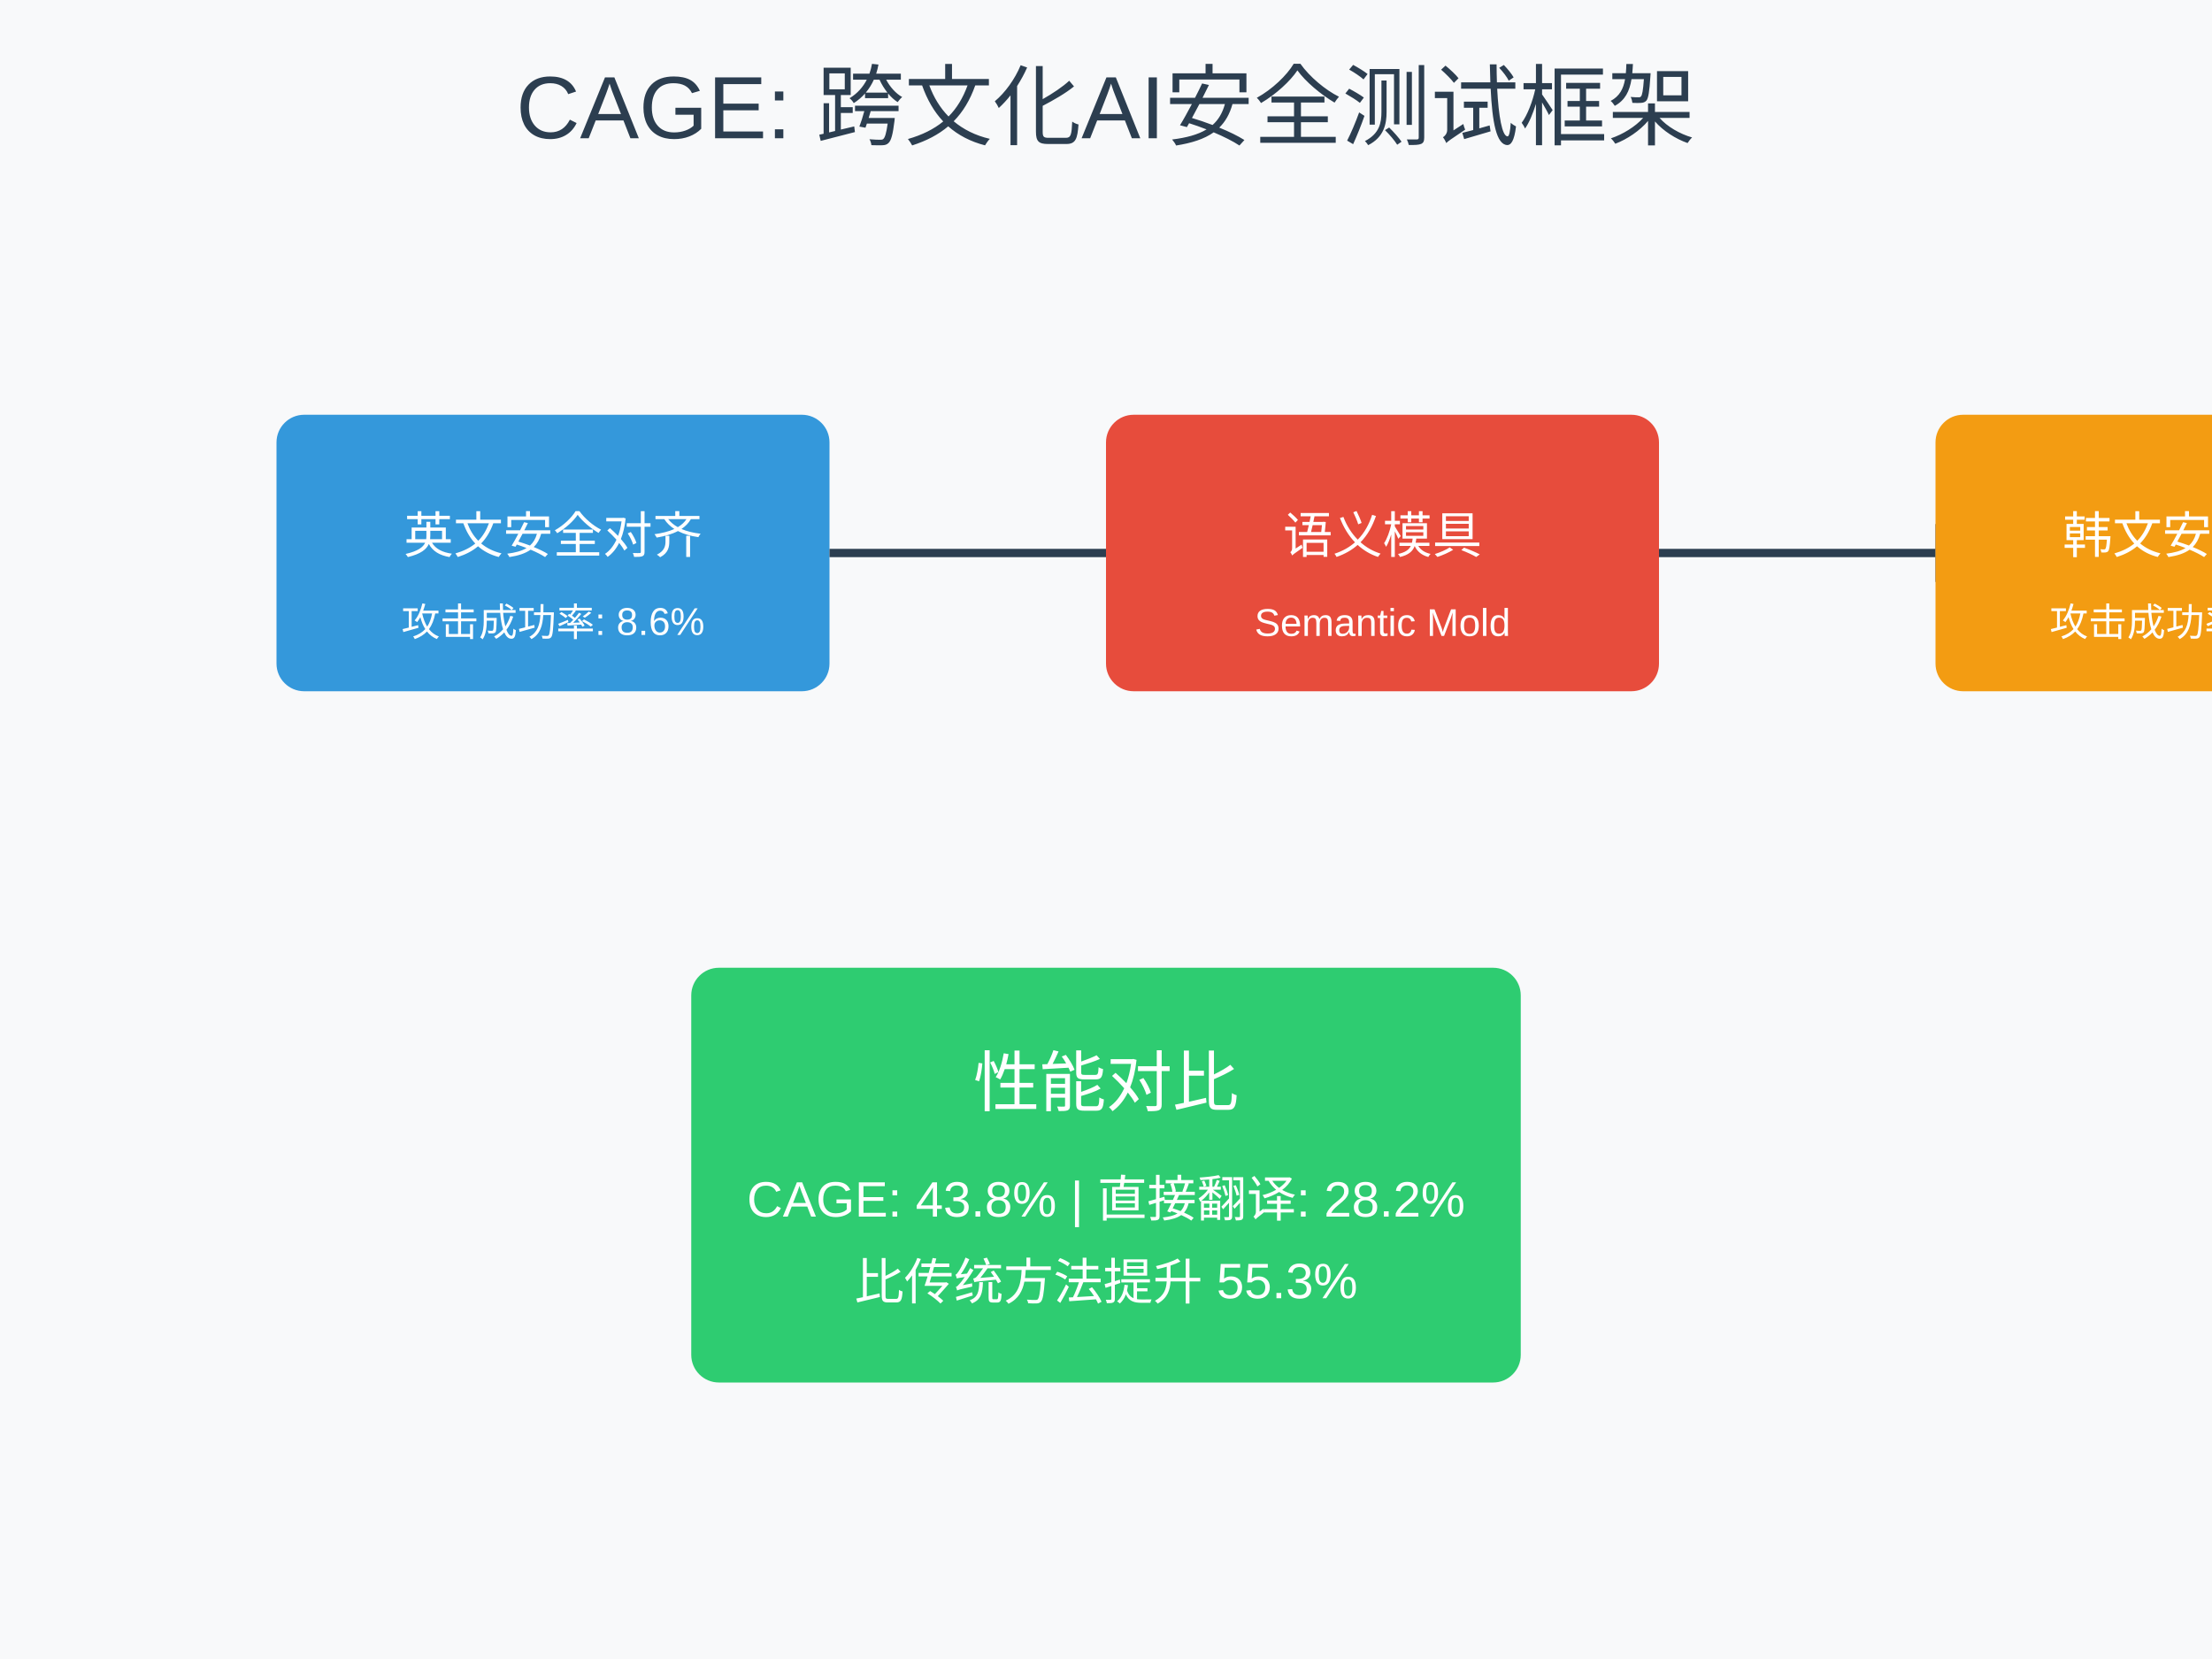
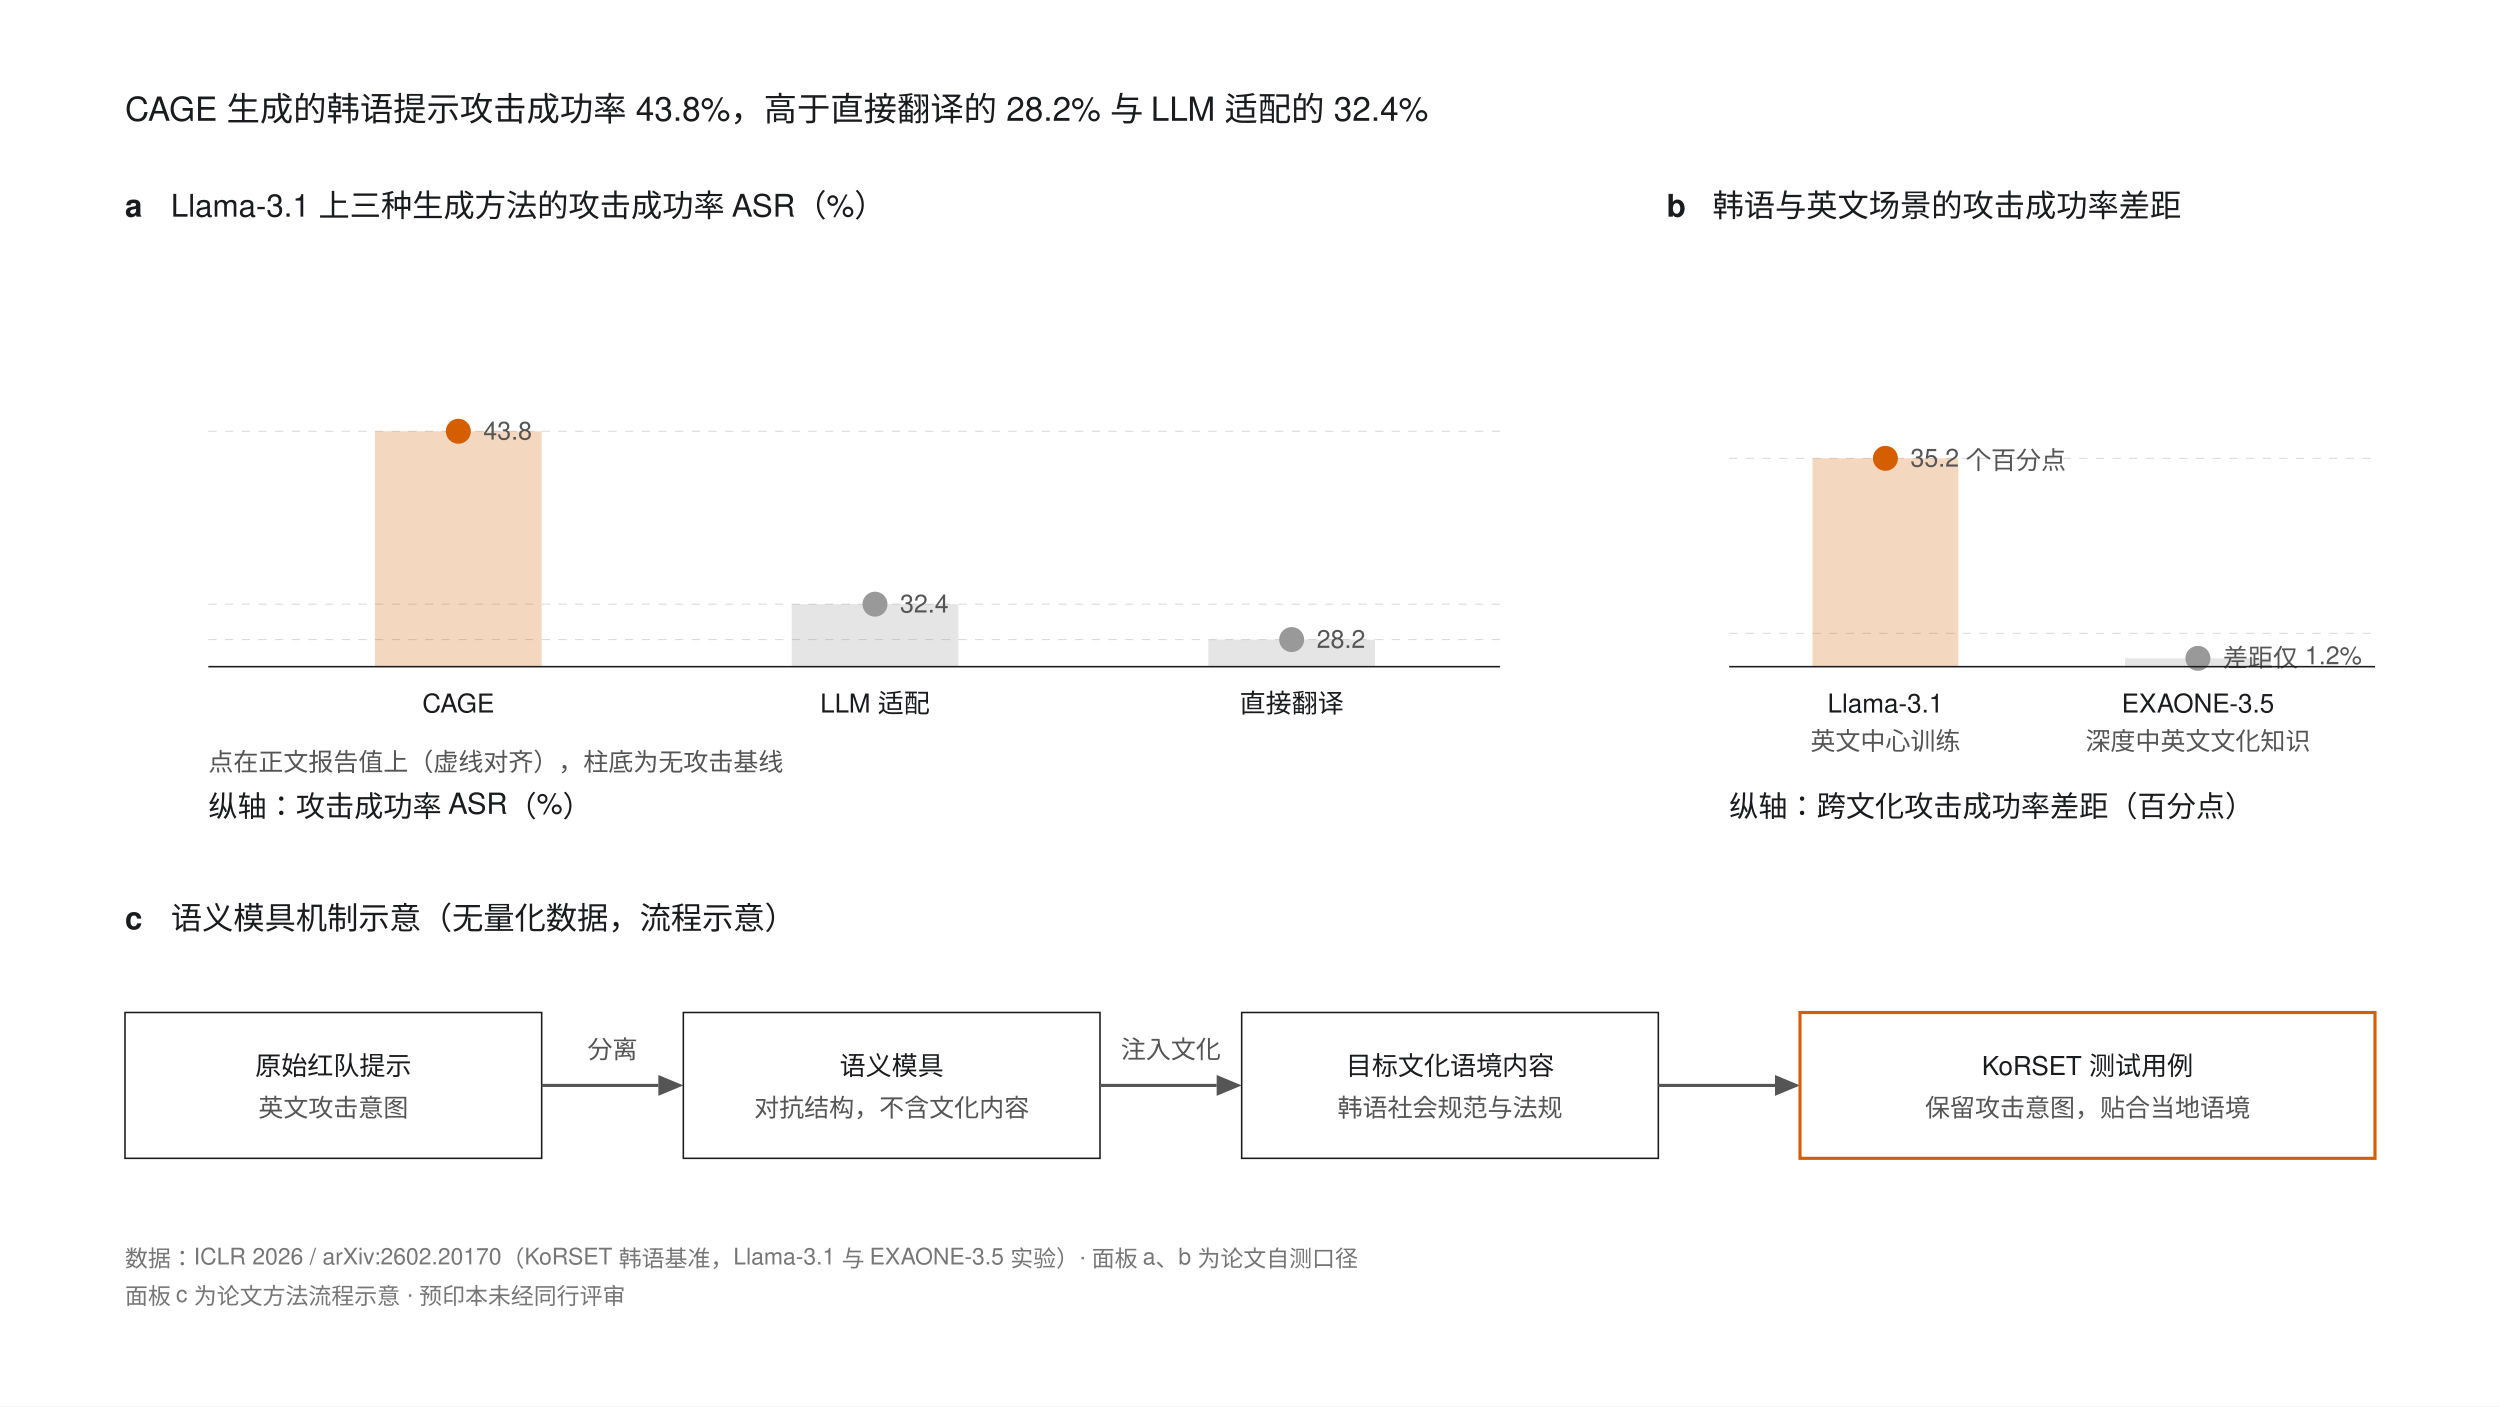
- <svg xmlns="http://www.w3.org/2000/svg" width="800" height="600">
-   <rect width="800" height="600" fill="#f8f9fa" />
-   <text x="400" y="50" font-family="Arial" font-size="32" text-anchor="middle" fill="#2c3e50">CAGE: 跨文化AI安全测试框架</text>
-   <rect x="100" y="150" width="200" height="100" rx="10" fill="#3498db" />
-   <text x="200" y="200" font-family="Arial" font-size="18" text-anchor="middle" fill="white">英文安全对齐</text>
-   <text x="200" y="230" font-family="Arial" font-size="14" text-anchor="middle" fill="white">攻击成功率: 8.6%</text>
-   <line x1="300" y1="200" x2="400" y2="200" stroke="#2c3e50" stroke-width="3" marker-end="url(#arrowhead)" />
-   <rect x="400" y="150" width="200" height="100" rx="10" fill="#e74c3c" />
-   <text x="500" y="200" font-family="Arial" font-size="18" text-anchor="middle" fill="white">语义模具</text>
-   <text x="500" y="230" font-family="Arial" font-size="14" text-anchor="middle" fill="white">Semantic Mold</text>
-   <line x1="600" y1="200" x2="700" y2="200" stroke="#2c3e50" stroke-width="3" marker-end="url(#arrowhead)" />
-   <rect x="700" y="150" width="200" height="100" rx="10" fill="#f39c12" />
-   <text x="800" y="200" font-family="Arial" font-size="18" text-anchor="middle" fill="white">韩文安全测试</text>
-   <text x="800" y="230" font-family="Arial" font-size="14" text-anchor="middle" fill="white">攻击成功率: 43.8%</text>
-   <rect x="250" y="350" width="300" height="150" rx="10" fill="#2ecc71" />
-   <text x="400" y="400" font-family="Arial" font-size="24" text-anchor="middle" fill="white">性能对比</text>
-   <text x="400" y="440" font-family="Arial" font-size="18" text-anchor="middle" fill="white">CAGE: 43.8% | 直接翻译: 28.2%</text>
-   <text x="400" y="470" font-family="Arial" font-size="18" text-anchor="middle" fill="white">比传统方法提升 55.3%</text>
-   <defs>
-     <marker id="arrowhead" markerWidth="10" markerHeight="7" refX="0" refY="3.5" orient="auto">
-       <polygon points="0 0, 10 3.5, 0 7" fill="#2c3e50" />
-     </marker>
-   </defs>
+ <svg xmlns="http://www.w3.org/2000/svg" width="1200" height="675" viewBox="0 0 1200 675" font-family="'Helvetica Neue',Helvetica,Arial,'PingFang SC',sans-serif">
+   <rect width="1200" height="675" fill="#FFFFFF" />
+   <text x="60" y="58" font-size="16" fill="#1A1B1E">CAGE 生成的韩语提示攻击成功率 43.8%，高于直接翻译的 28.2% 与 LLM 适配的 32.4%</text>
+   <text x="60" y="104" font-size="15" font-weight="bold" fill="#1A1B1E">a</text>
+   <text x="82" y="104" font-size="15" fill="#1A1B1E">Llama-3.1 上三种生成方法的攻击成功率 ASR（%）</text>
+   <g stroke="#D9D9D9" stroke-width="0.5" stroke-dasharray="4 4">
+     <line x1="100" y1="207" x2="720" y2="207" />
+     <line x1="100" y1="290" x2="720" y2="290" />
+     <line x1="100" y1="307" x2="720" y2="307" />
+   </g>
+   <rect x="180" y="207" width="80" height="113" fill="#D55E00" opacity="0.25" />
+   <circle cx="220" cy="207" r="6" fill="#D55E00" />
+   <text x="232" y="211" font-size="12" fill="#555">43.8</text>
+   <text x="220" y="342" font-size="12.5" fill="#1A1B1E" text-anchor="middle">CAGE</text>
+   <rect x="380" y="290" width="80" height="30" fill="#999999" opacity="0.25" />
+   <circle cx="420" cy="290" r="6" fill="#999999" />
+   <text x="432" y="294" font-size="12" fill="#555">32.4</text>
+   <text x="420" y="342" font-size="12.5" fill="#1A1B1E" text-anchor="middle">LLM 适配</text>
+   <rect x="580" y="307" width="80" height="13" fill="#999999" opacity="0.25" />
+   <circle cx="620" cy="307" r="6" fill="#999999" />
+   <text x="632" y="311" font-size="12" fill="#555">28.2</text>
+   <text x="620" y="342" font-size="12.5" fill="#1A1B1E" text-anchor="middle">直接翻译</text>
+   <line x1="100" y1="320" x2="720" y2="320" stroke="#1A1B1E" stroke-width="0.75" />
+   <text x="100" y="370" font-size="12" fill="#555">点在正文报告值上（虚线对齐），柱底为无攻击基线</text>
+   <text x="100" y="392" font-size="14" fill="#1A1B1E">纵轴：攻击成功率 ASR（%）</text>
+   <text x="800" y="104" font-size="15" font-weight="bold" fill="#1A1B1E">b</text>
+   <text x="822" y="104" font-size="15" fill="#1A1B1E">韩语与英文场景的攻击成功率差距</text>
+   <g stroke="#D9D9D9" stroke-width="0.5" stroke-dasharray="4 4">
+     <line x1="830" y1="220" x2="1140" y2="220" />
+     <line x1="830" y1="304" x2="1140" y2="304" />
+   </g>
+   <rect x="870" y="220" width="70" height="100" fill="#D55E00" opacity="0.25" />
+   <circle cx="905" cy="220" r="6" fill="#D55E00" />
+   <text x="917" y="224" font-size="12" fill="#555">35.2 个百分点</text>
+   <text x="905" y="342" font-size="12.5" fill="#1A1B1E" text-anchor="middle">Llama-3.1</text>
+   <text x="905" y="360" font-size="12" fill="#555" text-anchor="middle">英文中心训练</text>
+   <rect x="1020" y="316" width="70" height="4" fill="#999999" opacity="0.25" />
+   <circle cx="1055" cy="316" r="6" fill="#999999" />
+   <text x="1067" y="320" font-size="12" fill="#555">差距仅 1.2%</text>
+   <text x="1055" y="342" font-size="12.5" fill="#1A1B1E" text-anchor="middle">EXAONE-3.5</text>
+   <text x="1055" y="360" font-size="12" fill="#555" text-anchor="middle">深度中英文文化知识</text>
+   <line x1="830" y1="320" x2="1140" y2="320" stroke="#1A1B1E" stroke-width="0.75" />
+   <text x="830" y="392" font-size="14" fill="#1A1B1E">纵轴：跨文化攻击成功率差距（百分点）</text>
+   <text x="60" y="446" font-size="15" font-weight="bold" fill="#1A1B1E">c</text>
+   <text x="82" y="446" font-size="15" fill="#1A1B1E">语义模具机制示意（无量化数据，流程示意）</text>
+   <rect x="60" y="486" width="200" height="70" fill="none" stroke="#1A1B1E" stroke-width="0.75" />
+   <text x="160" y="516" font-size="12.5" fill="#1A1B1E" text-anchor="middle">原始红队提示</text>
+   <text x="160" y="536" font-size="12" fill="#555" text-anchor="middle">英文攻击意图</text>
+   <line x1="260" y1="521" x2="316" y2="521" stroke="#555" stroke-width="1.5" />
+   <polygon points="316,516 328,521 316,526" fill="#555" />
+   <text x="294" y="508" font-size="12" fill="#555" text-anchor="middle">分离</text>
+   <rect x="328" y="486" width="200" height="70" fill="none" stroke="#1A1B1E" stroke-width="0.75" />
+   <text x="428" y="516" font-size="12.5" fill="#1A1B1E" text-anchor="middle">语义模具</text>
+   <text x="428" y="536" font-size="12" fill="#555" text-anchor="middle">对抗结构，不含文化内容</text>
+   <line x1="528" y1="521" x2="584" y2="521" stroke="#555" stroke-width="1.5" />
+   <polygon points="584,516 596,521 584,526" fill="#555" />
+   <text x="562" y="508" font-size="12" fill="#555" text-anchor="middle">注入文化</text>
+   <rect x="596" y="486" width="200" height="70" fill="none" stroke="#1A1B1E" stroke-width="0.75" />
+   <text x="696" y="516" font-size="12.5" fill="#1A1B1E" text-anchor="middle">目标文化语境内容</text>
+   <text x="696" y="536" font-size="12" fill="#555" text-anchor="middle">韩语社会规范与法规</text>
+   <line x1="796" y1="521" x2="852" y2="521" stroke="#555" stroke-width="1.5" />
+   <polygon points="852,516 864,521 852,526" fill="#555" />
+   <rect x="864" y="486" width="276" height="70" fill="none" stroke="#D55E00" stroke-width="1.5" />
+   <text x="1002" y="516" font-size="12.5" fill="#1A1B1E" text-anchor="middle">KoRSET 测试用例</text>
+   <text x="1002" y="536" font-size="12" fill="#555" text-anchor="middle">保留攻击意图，贴合当地语境</text>
+   <text x="60" y="608" font-size="11" fill="#767676">数据：ICLR 2026 / arXiv:2602.20170（KoRSET 韩语基准，Llama-3.1 与 EXAONE-3.5 实验）· 面板 a、b 为论文自测口径</text>
+   <text x="60" y="626" font-size="11" fill="#767676">面板 c 为论文方法流程示意 · 预印本未经同行评审</text>
</svg>
